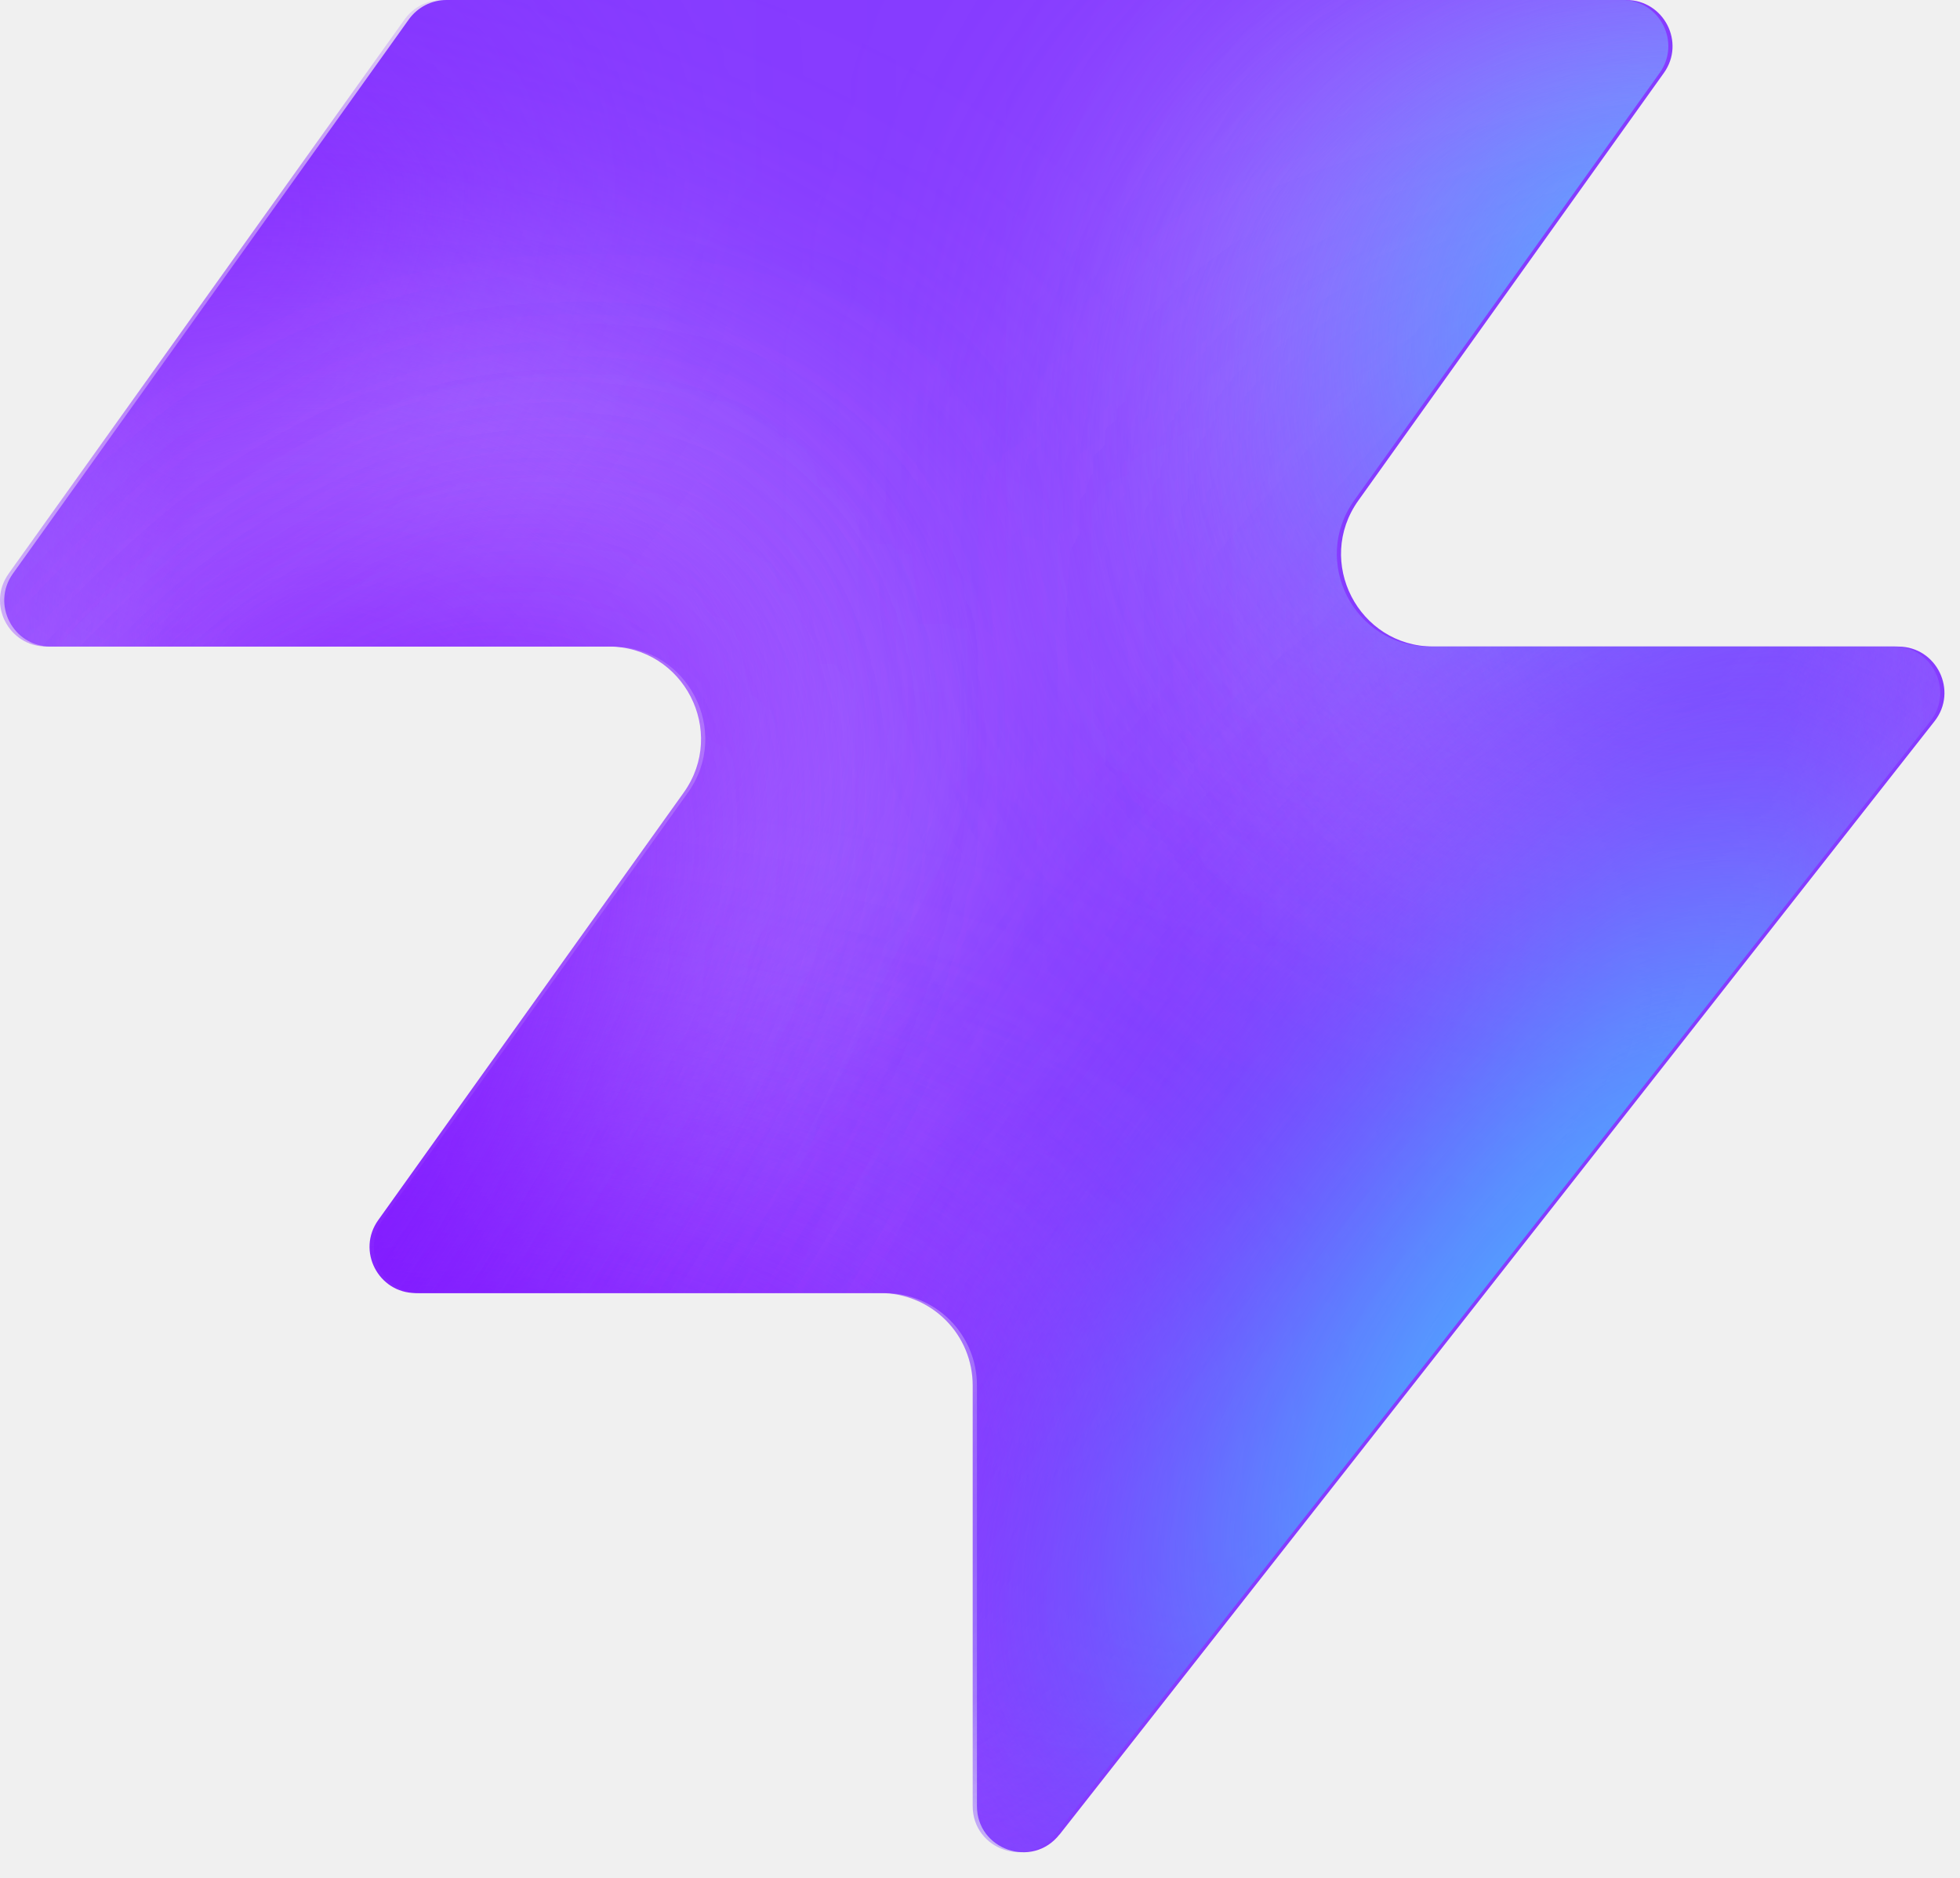
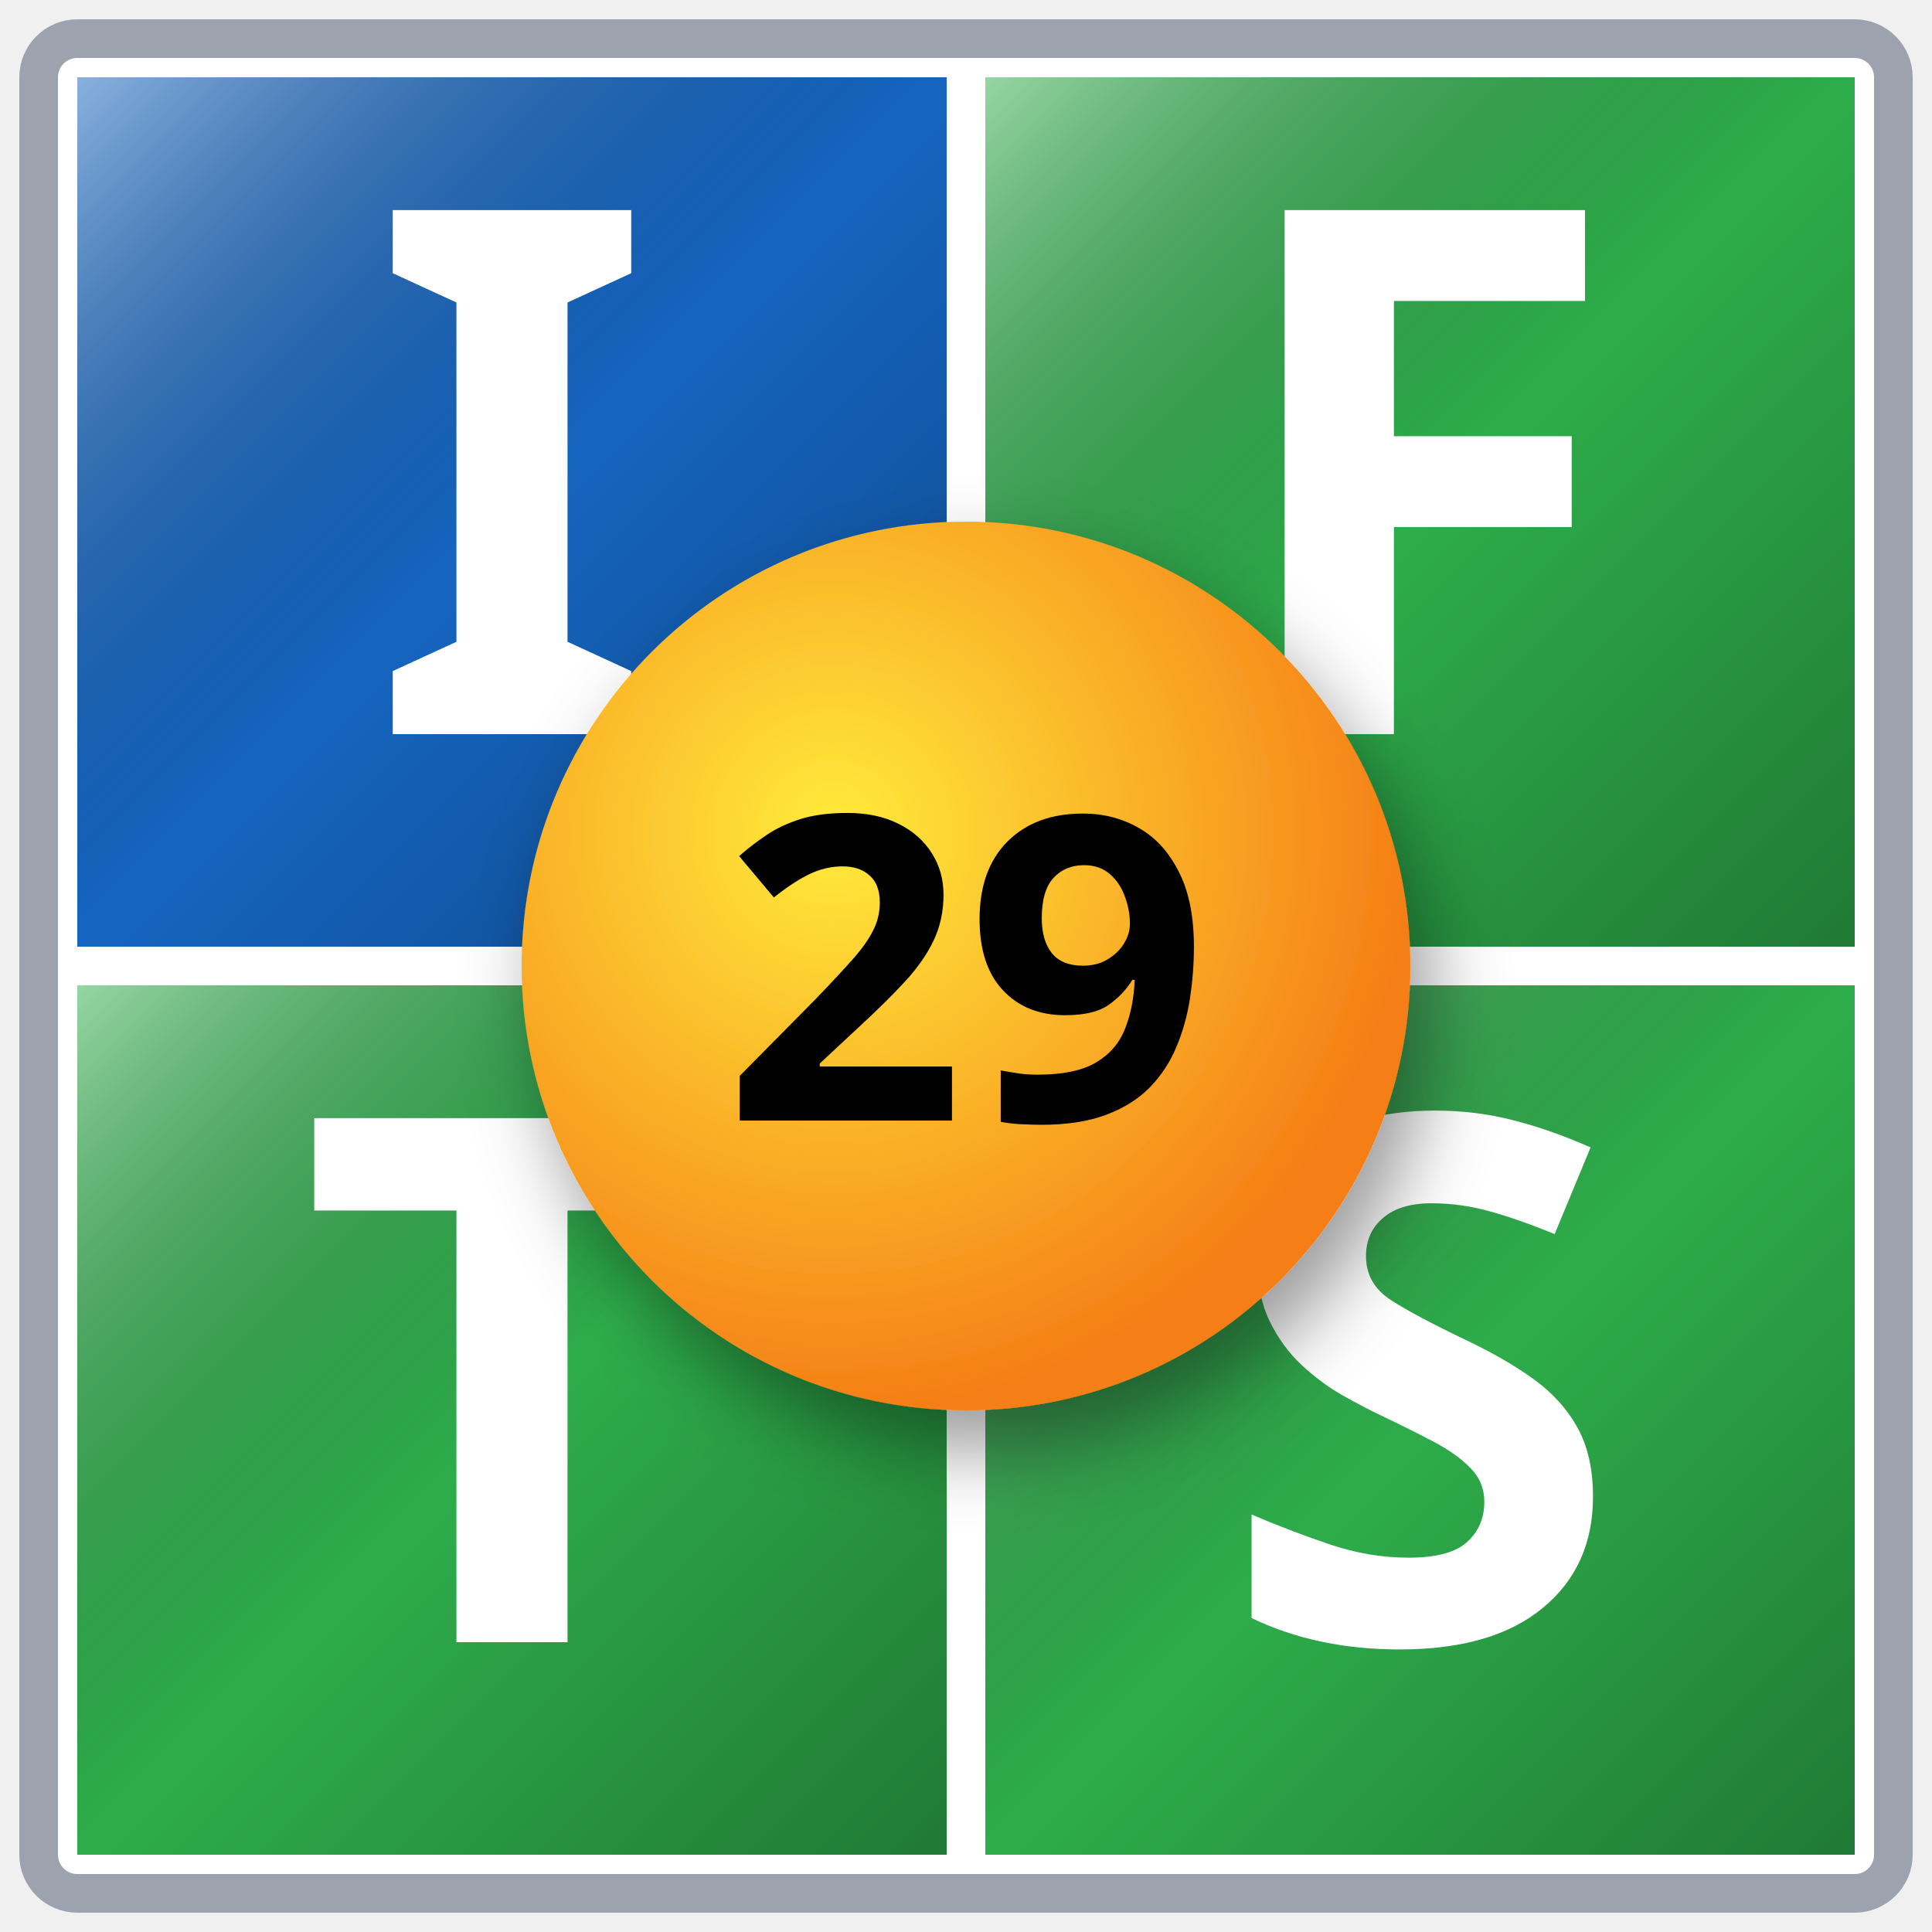
- <svg xmlns="http://www.w3.org/2000/svg" width="48" height="46" fill="none" viewBox="0 0 48 46">
-   <path fill="#863bff" d="M25.946 44.938c-.664.845-2.021.375-2.021-.698V33.937a2.26 2.26 0 0 0-2.262-2.262H10.287c-.92 0-1.456-1.04-.92-1.788l7.48-10.471c1.07-1.497 0-3.578-1.842-3.578H1.237c-.92 0-1.456-1.04-.92-1.788L10.013.474c.214-.297.556-.474.92-.474h28.894c.92 0 1.456 1.04.92 1.788l-7.48 10.471c-1.07 1.498 0 3.579 1.842 3.579h11.377c.943 0 1.473 1.088.89 1.83L25.947 44.94z" style="fill:#863bff;fill:color(display-p3 .525 .23 1);fill-opacity:1" />
-   <mask id="a" width="48" height="46" x="0" y="0" maskUnits="userSpaceOnUse" style="mask-type:alpha">
-     <path fill="#000" d="M25.842 44.938c-.664.844-2.021.375-2.021-.698V33.937a2.26 2.26 0 0 0-2.262-2.262H10.183c-.92 0-1.456-1.04-.92-1.788l7.48-10.471c1.07-1.498 0-3.579-1.842-3.579H1.133c-.92 0-1.456-1.04-.92-1.787L9.91.473c.214-.297.556-.474.92-.474h28.894c.92 0 1.456 1.04.92 1.788l-7.48 10.471c-1.07 1.498 0 3.578 1.842 3.578h11.377c.943 0 1.473 1.088.89 1.832L25.843 44.94z" style="fill:#000;fill-opacity:1" />
-   </mask>
-   <g mask="url(#a)">
-     <g filter="url(#b)">
-       <ellipse cx="5.508" cy="14.704" fill="#ede6ff" rx="5.508" ry="14.704" style="fill:#ede6ff;fill:color(display-p3 .927 .903 1);fill-opacity:1" transform="matrix(.00324 1 1 -.00324 -4.47 31.516)" />
-     </g>
-     <g filter="url(#c)">
-       <ellipse cx="10.399" cy="29.851" fill="#ede6ff" rx="10.399" ry="29.851" style="fill:#ede6ff;fill:color(display-p3 .927 .903 1);fill-opacity:1" transform="matrix(.00324 1 1 -.00324 -39.328 7.883)" />
-     </g>
-     <g filter="url(#d)">
-       <ellipse cx="5.508" cy="30.487" fill="#7e14ff" rx="5.508" ry="30.487" style="fill:#7e14ff;fill:color(display-p3 .492 .077 1);fill-opacity:1" transform="rotate(89.814 -25.913 -14.639)scale(1 -1)" />
-     </g>
-     <g filter="url(#e)">
-       <ellipse cx="5.508" cy="30.599" fill="#7e14ff" rx="5.508" ry="30.599" style="fill:#7e14ff;fill:color(display-p3 .492 .077 1);fill-opacity:1" transform="rotate(89.814 -32.644 -3.334)scale(1 -1)" />
-     </g>
-     <g filter="url(#f)">
-       <ellipse cx="5.508" cy="30.599" fill="#7e14ff" rx="5.508" ry="30.599" style="fill:#7e14ff;fill:color(display-p3 .492 .077 1);fill-opacity:1" transform="matrix(.00324 1 1 -.00324 -34.34 30.47)" />
-     </g>
-     <g filter="url(#g)">
-       <ellipse cx="14.072" cy="22.078" fill="#ede6ff" rx="14.072" ry="22.078" style="fill:#ede6ff;fill:color(display-p3 .927 .903 1);fill-opacity:1" transform="rotate(93.35 24.506 48.493)scale(-1 1)" />
-     </g>
-     <g filter="url(#h)">
-       <ellipse cx="3.47" cy="21.501" fill="#7e14ff" rx="3.47" ry="21.501" style="fill:#7e14ff;fill:color(display-p3 .492 .077 1);fill-opacity:1" transform="rotate(89.009 28.708 47.59)scale(-1 1)" />
-     </g>
-     <g filter="url(#i)">
-       <ellipse cx="3.47" cy="21.501" fill="#7e14ff" rx="3.47" ry="21.501" style="fill:#7e14ff;fill:color(display-p3 .492 .077 1);fill-opacity:1" transform="rotate(89.009 28.708 47.59)scale(-1 1)" />
-     </g>
-     <g filter="url(#j)">
-       <ellipse cx=".387" cy="8.972" fill="#7e14ff" rx="4.407" ry="29.108" style="fill:#7e14ff;fill:color(display-p3 .492 .077 1);fill-opacity:1" transform="rotate(39.51 .387 8.972)" />
-     </g>
-     <g filter="url(#k)">
-       <ellipse cx="47.523" cy="-6.092" fill="#7e14ff" rx="4.407" ry="29.108" style="fill:#7e14ff;fill:color(display-p3 .492 .077 1);fill-opacity:1" transform="rotate(37.892 47.523 -6.092)" />
-     </g>
-     <g filter="url(#l)">
-       <ellipse cx="41.412" cy="6.333" fill="#47bfff" rx="5.971" ry="9.665" style="fill:#47bfff;fill:color(display-p3 .28 .748 1);fill-opacity:1" transform="rotate(37.892 41.412 6.333)" />
-     </g>
-     <g filter="url(#m)">
-       <ellipse cx="-1.879" cy="38.332" fill="#7e14ff" rx="4.407" ry="29.108" style="fill:#7e14ff;fill:color(display-p3 .492 .077 1);fill-opacity:1" transform="rotate(37.892 -1.88 38.332)" />
-     </g>
-     <g filter="url(#n)">
-       <ellipse cx="-1.879" cy="38.332" fill="#7e14ff" rx="4.407" ry="29.108" style="fill:#7e14ff;fill:color(display-p3 .492 .077 1);fill-opacity:1" transform="rotate(37.892 -1.88 38.332)" />
-     </g>
-     <g filter="url(#o)">
-       <ellipse cx="35.651" cy="29.907" fill="#7e14ff" rx="4.407" ry="29.108" style="fill:#7e14ff;fill:color(display-p3 .492 .077 1);fill-opacity:1" transform="rotate(37.892 35.651 29.907)" />
-     </g>
-     <g filter="url(#p)">
-       <ellipse cx="38.418" cy="32.4" fill="#47bfff" rx="5.971" ry="15.297" style="fill:#47bfff;fill:color(display-p3 .28 .748 1);fill-opacity:1" transform="rotate(37.892 38.418 32.4)" />
-     </g>
-   </g>
+ <svg xmlns="http://www.w3.org/2000/svg" viewBox="0 0 100 100">
  <defs>
-     <filter id="b" width="60.045" height="41.654" x="-19.77" y="16.149" color-interpolation-filters="sRGB" filterUnits="userSpaceOnUse">
-       <feFlood flood-opacity="0" result="BackgroundImageFix" />
-       <feBlend in="SourceGraphic" in2="BackgroundImageFix" result="shape" />
-       <feGaussianBlur result="effect1_foregroundBlur_2002_17158" stdDeviation="7.659" />
+     <filter id="shadow" x="-10%" y="-10%" width="130%" height="130%">
+       <feDropShadow dx="1" dy="2" stdDeviation="2" flood-opacity="0.4" />
    </filter>
-     <filter id="c" width="90.34" height="51.437" x="-54.613" y="-7.533" color-interpolation-filters="sRGB" filterUnits="userSpaceOnUse">
-       <feFlood flood-opacity="0" result="BackgroundImageFix" />
-       <feBlend in="SourceGraphic" in2="BackgroundImageFix" result="shape" />
-       <feGaussianBlur result="effect1_foregroundBlur_2002_17158" stdDeviation="7.659" />
-     </filter>
-     <filter id="d" width="79.355" height="29.4" x="-49.64" y="2.03" color-interpolation-filters="sRGB" filterUnits="userSpaceOnUse">
-       <feFlood flood-opacity="0" result="BackgroundImageFix" />
-       <feBlend in="SourceGraphic" in2="BackgroundImageFix" result="shape" />
-       <feGaussianBlur result="effect1_foregroundBlur_2002_17158" stdDeviation="4.596" />
-     </filter>
-     <filter id="e" width="79.579" height="29.4" x="-45.045" y="20.029" color-interpolation-filters="sRGB" filterUnits="userSpaceOnUse">
-       <feFlood flood-opacity="0" result="BackgroundImageFix" />
-       <feBlend in="SourceGraphic" in2="BackgroundImageFix" result="shape" />
-       <feGaussianBlur result="effect1_foregroundBlur_2002_17158" stdDeviation="4.596" />
-     </filter>
-     <filter id="f" width="79.579" height="29.4" x="-43.513" y="21.178" color-interpolation-filters="sRGB" filterUnits="userSpaceOnUse">
-       <feFlood flood-opacity="0" result="BackgroundImageFix" />
-       <feBlend in="SourceGraphic" in2="BackgroundImageFix" result="shape" />
-       <feGaussianBlur result="effect1_foregroundBlur_2002_17158" stdDeviation="4.596" />
-     </filter>
-     <filter id="g" width="74.749" height="58.852" x="15.756" y="-17.901" color-interpolation-filters="sRGB" filterUnits="userSpaceOnUse">
-       <feFlood flood-opacity="0" result="BackgroundImageFix" />
-       <feBlend in="SourceGraphic" in2="BackgroundImageFix" result="shape" />
-       <feGaussianBlur result="effect1_foregroundBlur_2002_17158" stdDeviation="7.659" />
-     </filter>
-     <filter id="h" width="61.377" height="25.362" x="23.548" y="2.284" color-interpolation-filters="sRGB" filterUnits="userSpaceOnUse">
-       <feFlood flood-opacity="0" result="BackgroundImageFix" />
-       <feBlend in="SourceGraphic" in2="BackgroundImageFix" result="shape" />
-       <feGaussianBlur result="effect1_foregroundBlur_2002_17158" stdDeviation="4.596" />
-     </filter>
-     <filter id="i" width="61.377" height="25.362" x="23.548" y="2.284" color-interpolation-filters="sRGB" filterUnits="userSpaceOnUse">
-       <feFlood flood-opacity="0" result="BackgroundImageFix" />
-       <feBlend in="SourceGraphic" in2="BackgroundImageFix" result="shape" />
-       <feGaussianBlur result="effect1_foregroundBlur_2002_17158" stdDeviation="4.596" />
-     </filter>
-     <filter id="j" width="56.045" height="63.649" x="-27.636" y="-22.853" color-interpolation-filters="sRGB" filterUnits="userSpaceOnUse">
-       <feFlood flood-opacity="0" result="BackgroundImageFix" />
-       <feBlend in="SourceGraphic" in2="BackgroundImageFix" result="shape" />
-       <feGaussianBlur result="effect1_foregroundBlur_2002_17158" stdDeviation="4.596" />
-     </filter>
-     <filter id="k" width="54.814" height="64.646" x="20.116" y="-38.415" color-interpolation-filters="sRGB" filterUnits="userSpaceOnUse">
-       <feFlood flood-opacity="0" result="BackgroundImageFix" />
-       <feBlend in="SourceGraphic" in2="BackgroundImageFix" result="shape" />
-       <feGaussianBlur result="effect1_foregroundBlur_2002_17158" stdDeviation="4.596" />
-     </filter>
-     <filter id="l" width="33.541" height="35.313" x="24.641" y="-11.323" color-interpolation-filters="sRGB" filterUnits="userSpaceOnUse">
-       <feFlood flood-opacity="0" result="BackgroundImageFix" />
-       <feBlend in="SourceGraphic" in2="BackgroundImageFix" result="shape" />
-       <feGaussianBlur result="effect1_foregroundBlur_2002_17158" stdDeviation="4.596" />
-     </filter>
-     <filter id="m" width="54.814" height="64.646" x="-29.286" y="6.009" color-interpolation-filters="sRGB" filterUnits="userSpaceOnUse">
-       <feFlood flood-opacity="0" result="BackgroundImageFix" />
-       <feBlend in="SourceGraphic" in2="BackgroundImageFix" result="shape" />
-       <feGaussianBlur result="effect1_foregroundBlur_2002_17158" stdDeviation="4.596" />
-     </filter>
-     <filter id="n" width="54.814" height="64.646" x="-29.286" y="6.009" color-interpolation-filters="sRGB" filterUnits="userSpaceOnUse">
-       <feFlood flood-opacity="0" result="BackgroundImageFix" />
-       <feBlend in="SourceGraphic" in2="BackgroundImageFix" result="shape" />
-       <feGaussianBlur result="effect1_foregroundBlur_2002_17158" stdDeviation="4.596" />
-     </filter>
-     <filter id="o" width="54.814" height="64.646" x="8.244" y="-2.416" color-interpolation-filters="sRGB" filterUnits="userSpaceOnUse">
-       <feFlood flood-opacity="0" result="BackgroundImageFix" />
-       <feBlend in="SourceGraphic" in2="BackgroundImageFix" result="shape" />
-       <feGaussianBlur result="effect1_foregroundBlur_2002_17158" stdDeviation="4.596" />
-     </filter>
-     <filter id="p" width="39.409" height="43.623" x="18.713" y="10.588" color-interpolation-filters="sRGB" filterUnits="userSpaceOnUse">
-       <feFlood flood-opacity="0" result="BackgroundImageFix" />
-       <feBlend in="SourceGraphic" in2="BackgroundImageFix" result="shape" />
-       <feGaussianBlur result="effect1_foregroundBlur_2002_17158" stdDeviation="4.596" />
-     </filter>
+     <radialGradient id="grad" cx="35%" cy="35%" r="65%">
+       <stop offset="0%" stop-color="#ffeb3b" />
+       <stop offset="100%" stop-color="#f57f17" />
+     </radialGradient>
+     <linearGradient id="bevel" x1="0%" y1="0%" x2="100%" y2="100%">
+       <stop offset="0%" stop-color="white" stop-opacity="0.5" />
+       <stop offset="50%" stop-color="transparent" stop-opacity="0" />
+       <stop offset="100%" stop-color="black" stop-opacity="0.3" />
+     </linearGradient>
  </defs>
+   <rect x="2" y="2" width="96" height="96" fill="#ffffff" stroke="#9ca3af" stroke-width="2" rx="2" />
+   <rect x="4" y="4" width="45" height="45" fill="#1565C0" />
+   <rect x="4" y="4" width="45" height="45" fill="url(#bevel)" />
+   <text x="26.5" y="38" fill="white" font-size="38" font-weight="bold" font-family="sans-serif" text-anchor="middle">I</text>
+   <rect x="51" y="4" width="45" height="45" fill="#2EAD4B" />
+   <rect x="51" y="4" width="45" height="45" fill="url(#bevel)" />
+   <text x="73.5" y="38" fill="white" font-size="38" font-weight="bold" font-family="sans-serif" text-anchor="middle">F</text>
+   <rect x="4" y="51" width="45" height="45" fill="#2EAD4B" />
+   <rect x="4" y="51" width="45" height="45" fill="url(#bevel)" />
+   <text x="26.5" y="85" fill="white" font-size="38" font-weight="bold" font-family="sans-serif" text-anchor="middle">T</text>
+   <rect x="51" y="51" width="45" height="45" fill="#2EAD4B" />
+   <rect x="51" y="51" width="45" height="45" fill="url(#bevel)" />
+   <text x="73.5" y="85" fill="white" font-size="38" font-weight="bold" font-family="sans-serif" text-anchor="middle">S</text>
+   <circle cx="50" cy="50" r="23" fill="url(#grad)" filter="url(#shadow)" />
+   <text x="50" y="58" fill="black" font-size="22" font-weight="900" font-family="sans-serif" text-anchor="middle">29</text>
</svg>
